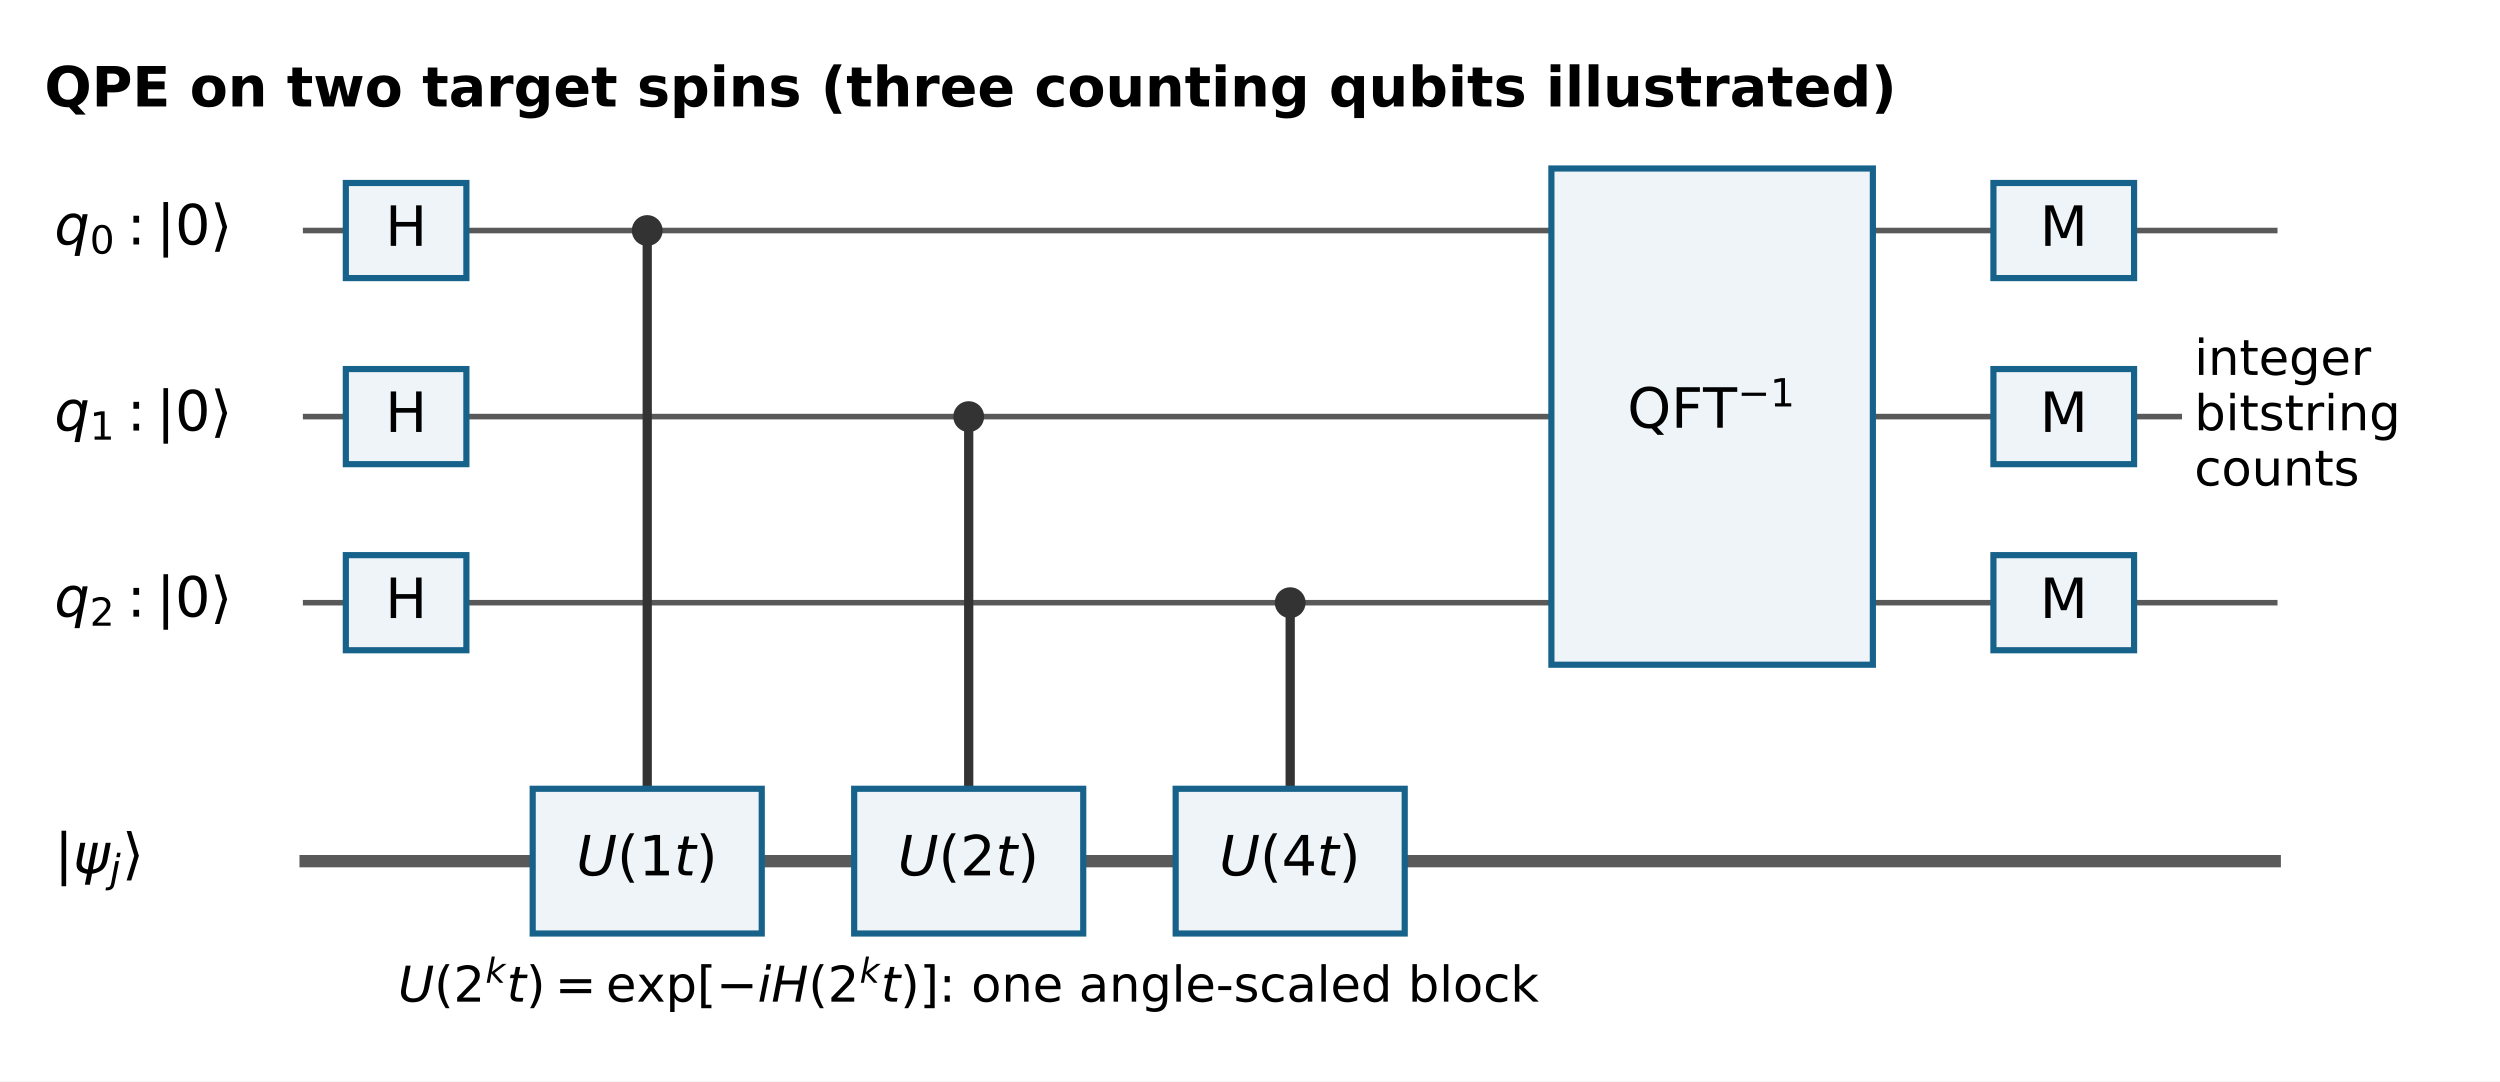
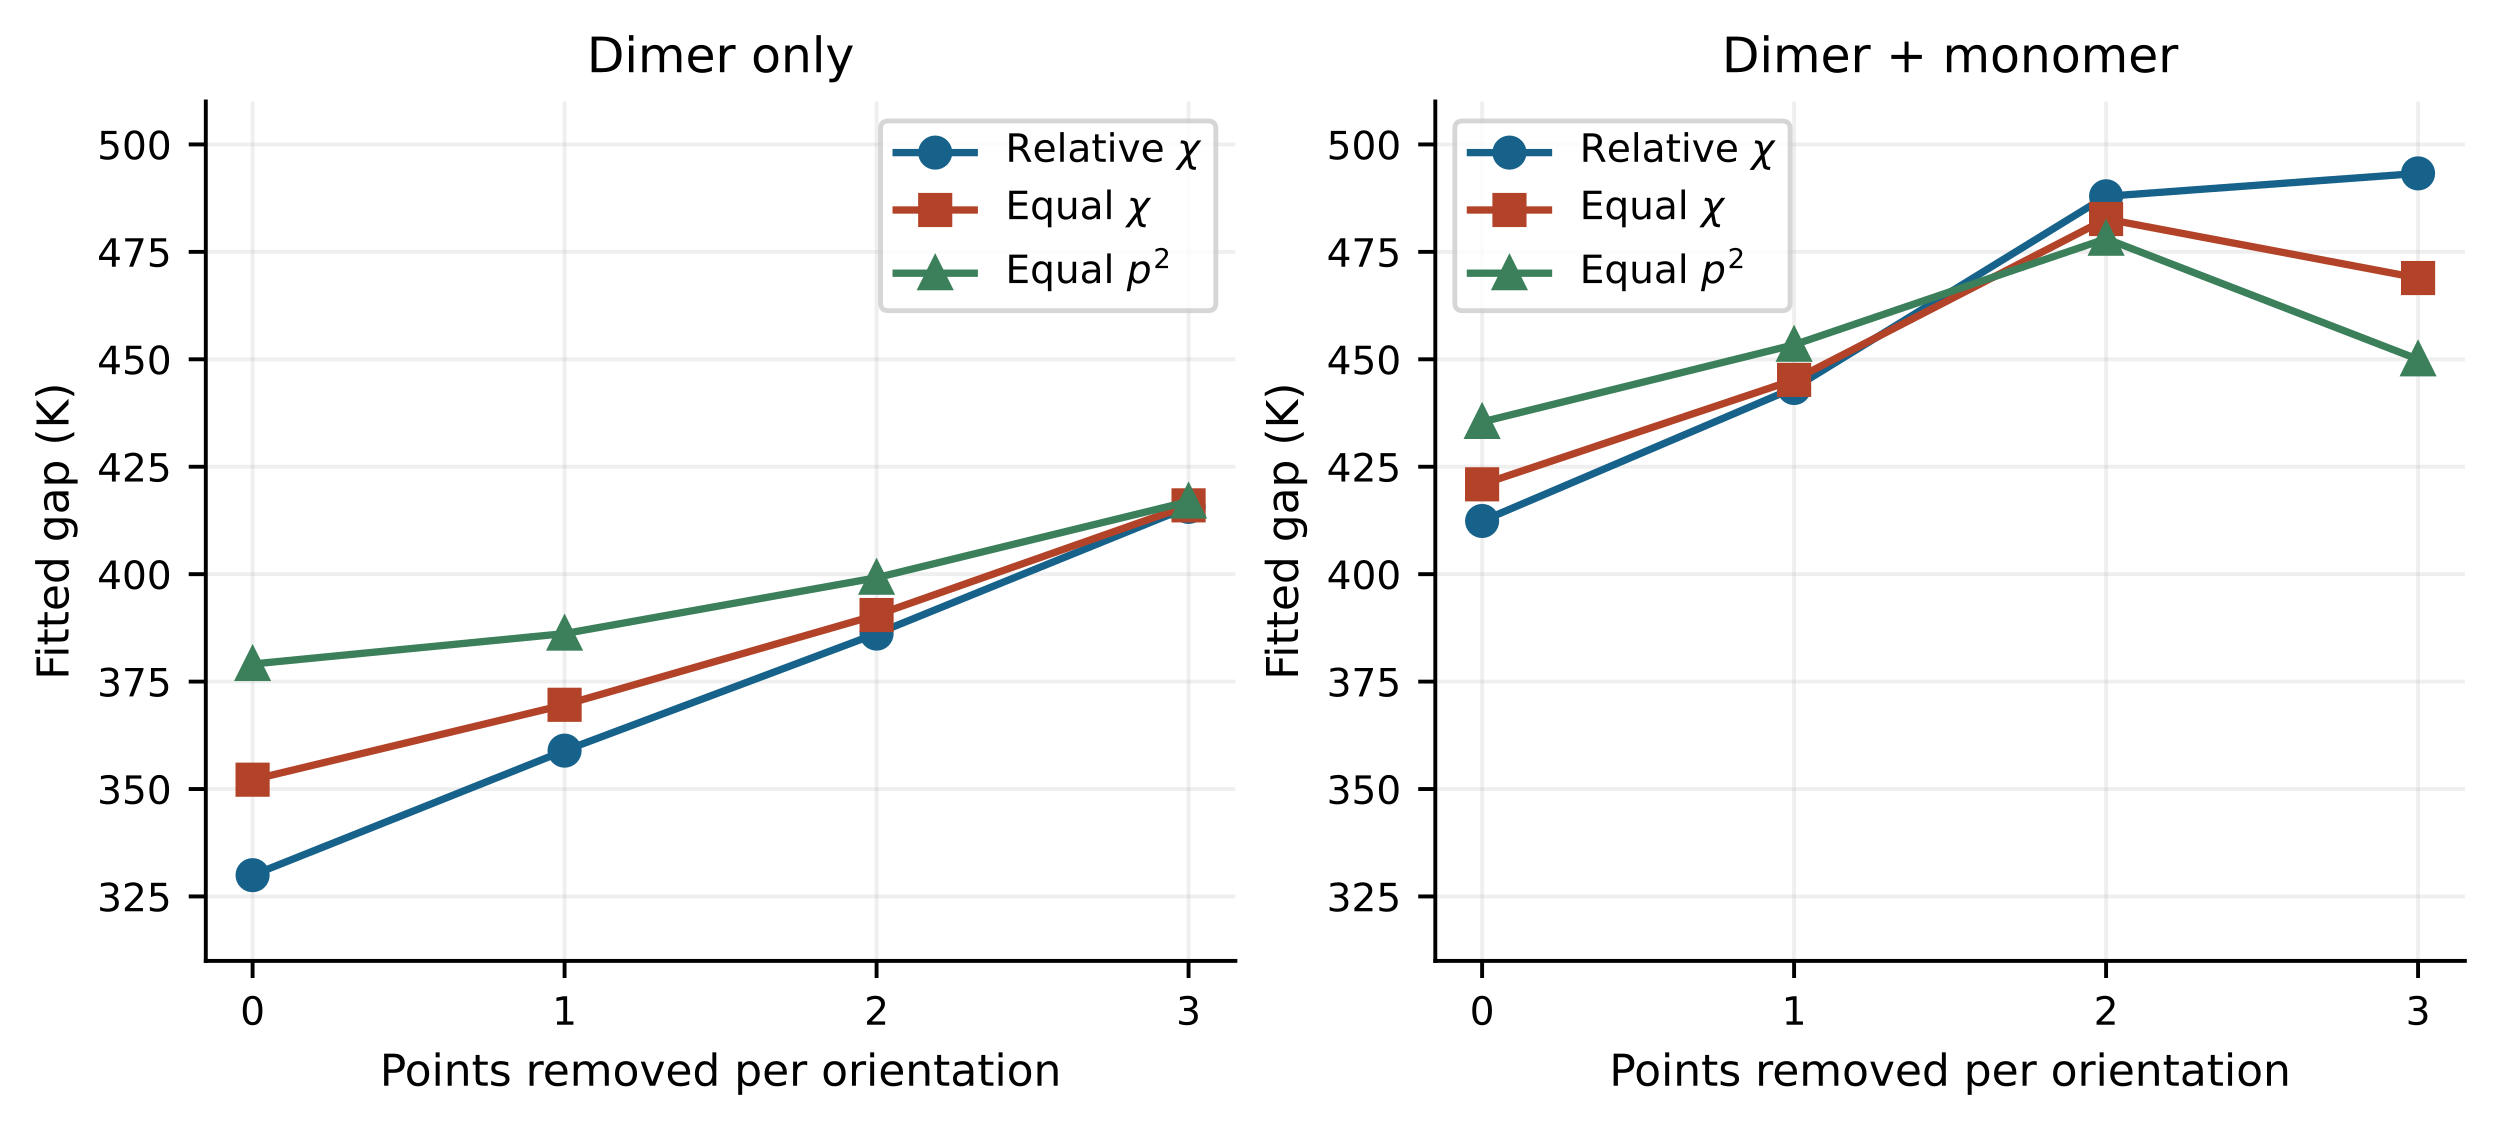
- <svg xmlns="http://www.w3.org/2000/svg" xmlns:xlink="http://www.w3.org/1999/xlink" width="405pt" height="175.176pt" viewBox="0 0 405 175.176" version="1.1">
+ <svg xmlns="http://www.w3.org/2000/svg" xmlns:xlink="http://www.w3.org/1999/xlink" width="512.4pt" height="231.6pt" viewBox="0 0 512.4 231.6" version="1.1">
  <defs>
    <style type="text/css">*{stroke-linejoin: round; stroke-linecap: butt}</style>
  </defs>
  <g id="figure_1">
    <g id="patch_1">
-       <path d="M 0 175.176  L 405 175.176  L 405 0  L 0 0  z " style="fill: #ffffff" />
+       <path d="M 0 231.6  L 512.4 231.6  L 512.4 -0  L 0 -0  z " style="fill: #ffffff" />
    </g>
    <g id="axes_1">
-       <g id="line2d_1">
-         <path d="M 49.515 37.346  L 368.505 37.346  " clip-path="url(#p956a4ef41c)" style="fill: none; stroke: #595959; stroke-width: 0.9; stroke-linecap: square" />
-       </g>
-       <g id="line2d_2">
-         <path d="M 49.515 67.491  L 368.505 67.491  " clip-path="url(#p956a4ef41c)" style="fill: none; stroke: #595959; stroke-width: 0.9; stroke-linecap: square" />
-       </g>
-       <g id="line2d_3">
-         <path d="M 49.515 97.636  L 368.505 97.636  " clip-path="url(#p956a4ef41c)" style="fill: none; stroke: #595959; stroke-width: 0.9; stroke-linecap: square" />
-       </g>
-       <g id="line2d_4">
-         <path d="M 49.515 139.505  L 368.505 139.505  " clip-path="url(#p956a4ef41c)" style="fill: none; stroke: #595959; stroke-width: 2; stroke-linecap: square" />
-       </g>
-       <g id="line2d_5">
-         <path d="M 104.85 127.782  L 104.85 37.346  " clip-path="url(#p956a4ef41c)" style="fill: none; stroke: #333333; stroke-width: 1.5; stroke-linecap: square" />
-       </g>
-       <g id="line2d_6">
+       <g id="patch_2">
+         <path d="M 42.18 196.947  L 253.2 196.947  L 253.2 20.798  L 42.18 20.798  z " style="fill: #ffffff" />
+       </g>
+       <g id="matplotlib.axis_1">
+         <g id="xtick_1">
+           <g id="line2d_1">
+             <path d="M 51.772 196.947  L 51.772 20.798  " clip-path="url(#p3799258a01)" style="fill: none; stroke: #b0b0b0; stroke-opacity: 0.2; stroke-width: 0.8; stroke-linecap: square" />
+           </g>
+           <g id="line2d_2">
+             <defs>
+               <path id="m4164ef232d" d="M 0 0  L 0 3.5  " style="stroke: #000000; stroke-width: 0.8" />
+             </defs>
+             <g>
+               <use xlink:href="#m4164ef232d" x="51.772" y="196.947" style="stroke: #000000; stroke-width: 0.8" />
+             </g>
+           </g>
+           <g id="text_1">
+             <text style="font-size: 8px; font-family: 'DejaVu Sans'; text-anchor: middle" x="51.772" y="210.025" transform="rotate(-0 51.7721 210.0255)">0</text>
+           </g>
+         </g>
+         <g id="xtick_2">
+           <g id="line2d_3">
+             <path d="M 115.717 196.947  L 115.717 20.798  " clip-path="url(#p3799258a01)" style="fill: none; stroke: #b0b0b0; stroke-opacity: 0.2; stroke-width: 0.8; stroke-linecap: square" />
+           </g>
+           <g id="line2d_4">
+             <g>
+               <use xlink:href="#m4164ef232d" x="115.717" y="196.947" style="stroke: #000000; stroke-width: 0.8" />
+             </g>
+           </g>
+           <g id="text_2">
+             <text style="font-size: 8px; font-family: 'DejaVu Sans'; text-anchor: middle" x="115.717" y="210.025" transform="rotate(-0 115.7173 210.0255)">1</text>
+           </g>
+         </g>
+         <g id="xtick_3">
+           <g id="line2d_5">
+             <path d="M 179.663 196.947  L 179.663 20.798  " clip-path="url(#p3799258a01)" style="fill: none; stroke: #b0b0b0; stroke-opacity: 0.2; stroke-width: 0.8; stroke-linecap: square" />
+           </g>
+           <g id="line2d_6">
+             <g>
+               <use xlink:href="#m4164ef232d" x="179.663" y="196.947" style="stroke: #000000; stroke-width: 0.8" />
+             </g>
+           </g>
+           <g id="text_3">
+             <text style="font-size: 8px; font-family: 'DejaVu Sans'; text-anchor: middle" x="179.663" y="210.025" transform="rotate(-0 179.6625 210.0255)">2</text>
+           </g>
+         </g>
+         <g id="xtick_4">
+           <g id="line2d_7">
+             <path d="M 243.608 196.947  L 243.608 20.798  " clip-path="url(#p3799258a01)" style="fill: none; stroke: #b0b0b0; stroke-opacity: 0.2; stroke-width: 0.8; stroke-linecap: square" />
+           </g>
+           <g id="line2d_8">
+             <g>
+               <use xlink:href="#m4164ef232d" x="243.608" y="196.947" style="stroke: #000000; stroke-width: 0.8" />
+             </g>
+           </g>
+           <g id="text_4">
+             <text style="font-size: 8px; font-family: 'DejaVu Sans'; text-anchor: middle" x="243.608" y="210.025" transform="rotate(-0 243.6077 210.0255)">3</text>
+           </g>
+         </g>
+         <g id="text_5">
+           <text style="font-size: 9px; font-family: 'DejaVu Sans'; text-anchor: middle" x="147.69" y="222.528" transform="rotate(-0 147.6899 222.5278)">Points removed per orientation</text>
+         </g>
+       </g>
+       <g id="matplotlib.axis_2">
+         <g id="ytick_1">
+           <g id="line2d_9">
+             <path d="M 42.18 183.736  L 253.2 183.736  " clip-path="url(#p3799258a01)" style="fill: none; stroke: #b0b0b0; stroke-opacity: 0.2; stroke-width: 0.8; stroke-linecap: square" />
+           </g>
+           <g id="line2d_10">
+             <defs>
+               <path id="mf2aee51625" d="M 0 0  L -3.5 0  " style="stroke: #000000; stroke-width: 0.8" />
+             </defs>
+             <g>
+               <use xlink:href="#mf2aee51625" x="42.18" y="183.736" style="stroke: #000000; stroke-width: 0.8" />
+             </g>
+           </g>
+           <g id="text_6">
+             <text style="font-size: 8px; font-family: 'DejaVu Sans'; text-anchor: end" x="35.18" y="186.775" transform="rotate(-0 35.18031 186.775)">325</text>
+           </g>
+         </g>
+         <g id="ytick_2">
+           <g id="line2d_11">
+             <path d="M 42.18 161.717  L 253.2 161.717  " clip-path="url(#p3799258a01)" style="fill: none; stroke: #b0b0b0; stroke-opacity: 0.2; stroke-width: 0.8; stroke-linecap: square" />
+           </g>
+           <g id="line2d_12">
+             <g>
+               <use xlink:href="#mf2aee51625" x="42.18" y="161.717" style="stroke: #000000; stroke-width: 0.8" />
+             </g>
+           </g>
+           <g id="text_7">
+             <text style="font-size: 8px; font-family: 'DejaVu Sans'; text-anchor: end" x="35.18" y="164.756" transform="rotate(-0 35.18031 164.7564)">350</text>
+           </g>
+         </g>
+         <g id="ytick_3">
+           <g id="line2d_13">
+             <path d="M 42.18 139.699  L 253.2 139.699  " clip-path="url(#p3799258a01)" style="fill: none; stroke: #b0b0b0; stroke-opacity: 0.2; stroke-width: 0.8; stroke-linecap: square" />
+           </g>
+           <g id="line2d_14">
+             <g>
+               <use xlink:href="#mf2aee51625" x="42.18" y="139.699" style="stroke: #000000; stroke-width: 0.8" />
+             </g>
+           </g>
+           <g id="text_8">
+             <text style="font-size: 8px; font-family: 'DejaVu Sans'; text-anchor: end" x="35.18" y="142.738" transform="rotate(-0 35.18031 142.7379)">375</text>
+           </g>
+         </g>
+         <g id="ytick_4">
+           <g id="line2d_15">
+             <path d="M 42.18 117.68  L 253.2 117.68  " clip-path="url(#p3799258a01)" style="fill: none; stroke: #b0b0b0; stroke-opacity: 0.2; stroke-width: 0.8; stroke-linecap: square" />
+           </g>
+           <g id="line2d_16">
+             <g>
+               <use xlink:href="#mf2aee51625" x="42.18" y="117.68" style="stroke: #000000; stroke-width: 0.8" />
+             </g>
+           </g>
+           <g id="text_9">
+             <text style="font-size: 8px; font-family: 'DejaVu Sans'; text-anchor: end" x="35.18" y="120.719" transform="rotate(-0 35.18031 120.7194)">400</text>
+           </g>
+         </g>
+         <g id="ytick_5">
+           <g id="line2d_17">
+             <path d="M 42.18 95.661  L 253.2 95.661  " clip-path="url(#p3799258a01)" style="fill: none; stroke: #b0b0b0; stroke-opacity: 0.2; stroke-width: 0.8; stroke-linecap: square" />
+           </g>
+           <g id="line2d_18">
+             <g>
+               <use xlink:href="#mf2aee51625" x="42.18" y="95.661" style="stroke: #000000; stroke-width: 0.8" />
+             </g>
+           </g>
+           <g id="text_10">
+             <text style="font-size: 8px; font-family: 'DejaVu Sans'; text-anchor: end" x="35.18" y="98.701" transform="rotate(-0 35.18031 98.70083)">425</text>
+           </g>
+         </g>
+         <g id="ytick_6">
+           <g id="line2d_19">
+             <path d="M 42.18 73.643  L 253.2 73.643  " clip-path="url(#p3799258a01)" style="fill: none; stroke: #b0b0b0; stroke-opacity: 0.2; stroke-width: 0.8; stroke-linecap: square" />
+           </g>
+           <g id="line2d_20">
+             <g>
+               <use xlink:href="#mf2aee51625" x="42.18" y="73.643" style="stroke: #000000; stroke-width: 0.8" />
+             </g>
+           </g>
+           <g id="text_11">
+             <text style="font-size: 8px; font-family: 'DejaVu Sans'; text-anchor: end" x="35.18" y="76.682" transform="rotate(-0 35.18031 76.68229)">450</text>
+           </g>
+         </g>
+         <g id="ytick_7">
+           <g id="line2d_21">
+             <path d="M 42.18 51.624  L 253.2 51.624  " clip-path="url(#p3799258a01)" style="fill: none; stroke: #b0b0b0; stroke-opacity: 0.2; stroke-width: 0.8; stroke-linecap: square" />
+           </g>
+           <g id="line2d_22">
+             <g>
+               <use xlink:href="#mf2aee51625" x="42.18" y="51.624" style="stroke: #000000; stroke-width: 0.8" />
+             </g>
+           </g>
+           <g id="text_12">
+             <text style="font-size: 8px; font-family: 'DejaVu Sans'; text-anchor: end" x="35.18" y="54.664" transform="rotate(-0 35.18031 54.66376)">475</text>
+           </g>
+         </g>
+         <g id="ytick_8">
+           <g id="line2d_23">
+             <path d="M 42.18 29.606  L 253.2 29.606  " clip-path="url(#p3799258a01)" style="fill: none; stroke: #b0b0b0; stroke-opacity: 0.2; stroke-width: 0.8; stroke-linecap: square" />
+           </g>
+           <g id="line2d_24">
+             <g>
+               <use xlink:href="#mf2aee51625" x="42.18" y="29.606" style="stroke: #000000; stroke-width: 0.8" />
+             </g>
+           </g>
+           <g id="text_13">
+             <text style="font-size: 8px; font-family: 'DejaVu Sans'; text-anchor: end" x="35.18" y="32.645" transform="rotate(-0 35.18031 32.64523)">500</text>
+           </g>
+         </g>
+         <g id="text_14">
+           <text style="font-size: 9px; font-family: 'DejaVu Sans'; text-anchor: middle" x="14.039" y="108.873" transform="rotate(-90 14.03859 108.8726)">Fitted gap (K)</text>
+         </g>
+       </g>
+       <g id="line2d_25">
+         <path d="M 51.772 179.376  L 115.717 153.849  L 179.663 129.863  L 243.608 103.896  " clip-path="url(#p3799258a01)" style="fill: none; stroke: #17628a; stroke-width: 1.5; stroke-linecap: square" />
        <defs>
-           <path id="mb48c88d2d5" d="M 0 2  C 0.53 2 1.039 1.789 1.414 1.414  C 1.789 1.039 2 0.53 2 0  C 2 -0.53 1.789 -1.039 1.414 -1.414  C 1.039 -1.789 0.53 -2 0 -2  C -0.53 -2 -1.039 -1.789 -1.414 -1.414  C -1.789 -1.039 -2 -0.53 -2 0  C -2 0.53 -1.789 1.039 -1.414 1.414  C -1.039 1.789 -0.53 2 0 2  z " style="stroke: #333333" />
+           <path id="m55eb435d35" d="M 0 3  C 0.796 3 1.559 2.684 2.121 2.121  C 2.684 1.559 3 0.796 3 0  C 3 -0.796 2.684 -1.559 2.121 -2.121  C 1.559 -2.684 0.796 -3 0 -3  C -0.796 -3 -1.559 -2.684 -2.121 -2.121  C -2.684 -1.559 -3 -0.796 -3 0  C -3 0.796 -2.684 1.559 -2.121 2.121  C -1.559 2.684 -0.796 3 0 3  z " style="stroke: #17628a" />
        </defs>
-         <g clip-path="url(#p956a4ef41c)">
-           <use xlink:href="#mb48c88d2d5" x="104.85" y="37.346" style="fill: #333333; stroke: #333333" />
-         </g>
-       </g>
-       <g id="line2d_7">
-         <path d="M 156.93 127.782  L 156.93 67.491  " clip-path="url(#p956a4ef41c)" style="fill: none; stroke: #333333; stroke-width: 1.5; stroke-linecap: square" />
-       </g>
-       <g id="line2d_8">
-         <g clip-path="url(#p956a4ef41c)">
-           <use xlink:href="#mb48c88d2d5" x="156.93" y="67.491" style="fill: #333333; stroke: #333333" />
-         </g>
-       </g>
-       <g id="line2d_9">
-         <path d="M 209.01 127.782  L 209.01 97.636  " clip-path="url(#p956a4ef41c)" style="fill: none; stroke: #333333; stroke-width: 1.5; stroke-linecap: square" />
-       </g>
-       <g id="line2d_10">
-         <g clip-path="url(#p956a4ef41c)">
-           <use xlink:href="#mb48c88d2d5" x="209.01" y="97.636" style="fill: #333333; stroke: #333333" />
-         </g>
-       </g>
-       <g id="text_1">
-         <g transform="translate(8.8275 39.7305)">
-           <text>
-             <tspan x="0" y="-0.125" style="font-style: oblique; font-size: 9px; font-family: 'DejaVu Sans'">q</tspan>
-             <tspan x="5.713" y="1.352" style="font-size: 6.3px; font-family: 'DejaVu Sans'">0</tspan>
-             <tspan x="11.721" y="-0.125" style="font-size: 9px; font-family: 'DejaVu Sans'">:</tspan>
-             <tspan x="16.506" y="-0.125" style="font-size: 9px; font-family: 'DejaVu Sans'">|</tspan>
-             <tspan x="19.539" y="-0.125" style="font-size: 9px; font-family: 'DejaVu Sans'">0</tspan>
-             <tspan x="25.265" y="-0.125" style="font-size: 9px; font-family: 'DejaVu Sans'">⟩</tspan>
-           </text>
-         </g>
-       </g>
-       <g id="patch_2">
-         <path d="M 56.025 45.049  L 75.555 45.049  L 75.555 29.642  L 56.025 29.642  z " clip-path="url(#p956a4ef41c)" style="fill: #eef4f7; stroke: #17628a; stroke-linejoin: miter" />
-       </g>
-       <g id="text_2">
-         <g transform="translate(8.8275 69.876)">
-           <text>
-             <tspan x="0" y="-0.125" style="font-style: oblique; font-size: 9px; font-family: 'DejaVu Sans'">q</tspan>
-             <tspan x="5.713" y="1.352" style="font-size: 6.3px; font-family: 'DejaVu Sans'">1</tspan>
-             <tspan x="11.721" y="-0.125" style="font-size: 9px; font-family: 'DejaVu Sans'">:</tspan>
-             <tspan x="16.506" y="-0.125" style="font-size: 9px; font-family: 'DejaVu Sans'">|</tspan>
-             <tspan x="19.539" y="-0.125" style="font-size: 9px; font-family: 'DejaVu Sans'">0</tspan>
-             <tspan x="25.265" y="-0.125" style="font-size: 9px; font-family: 'DejaVu Sans'">⟩</tspan>
-           </text>
+         <g clip-path="url(#p3799258a01)">
+           <use xlink:href="#m55eb435d35" x="51.772" y="179.376" style="fill: #17628a; stroke: #17628a" />
+           <use xlink:href="#m55eb435d35" x="115.717" y="153.849" style="fill: #17628a; stroke: #17628a" />
+           <use xlink:href="#m55eb435d35" x="179.663" y="129.863" style="fill: #17628a; stroke: #17628a" />
+           <use xlink:href="#m55eb435d35" x="243.608" y="103.896" style="fill: #17628a; stroke: #17628a" />
+         </g>
+       </g>
+       <g id="line2d_26">
+         <path d="M 51.772 159.805  L 115.717 144.452  L 179.663 126.057  L 243.608 103.578  " clip-path="url(#p3799258a01)" style="fill: none; stroke: #b34328; stroke-width: 1.5; stroke-linecap: square" />
+         <defs>
+           <path id="m1323557fef" d="M -3 3  L 3 3  L 3 -3  L -3 -3  z " style="stroke: #b34328; stroke-linejoin: miter" />
+         </defs>
+         <g clip-path="url(#p3799258a01)">
+           <use xlink:href="#m1323557fef" x="51.772" y="159.805" style="fill: #b34328; stroke: #b34328; stroke-linejoin: miter" />
+           <use xlink:href="#m1323557fef" x="115.717" y="144.452" style="fill: #b34328; stroke: #b34328; stroke-linejoin: miter" />
+           <use xlink:href="#m1323557fef" x="179.663" y="126.057" style="fill: #b34328; stroke: #b34328; stroke-linejoin: miter" />
+           <use xlink:href="#m1323557fef" x="243.608" y="103.578" style="fill: #b34328; stroke: #b34328; stroke-linejoin: miter" />
+         </g>
+       </g>
+       <g id="line2d_27">
+         <path d="M 51.772 136.093  L 115.717 129.86  L 179.663 118.407  L 243.608 102.787  " clip-path="url(#p3799258a01)" style="fill: none; stroke: #3b805a; stroke-width: 1.5; stroke-linecap: square" />
+         <defs>
+           <path id="m22d8778735" d="M 0 -3  L -3 3  L 3 3  z " style="stroke: #3b805a; stroke-linejoin: miter" />
+         </defs>
+         <g clip-path="url(#p3799258a01)">
+           <use xlink:href="#m22d8778735" x="51.772" y="136.093" style="fill: #3b805a; stroke: #3b805a; stroke-linejoin: miter" />
+           <use xlink:href="#m22d8778735" x="115.717" y="129.86" style="fill: #3b805a; stroke: #3b805a; stroke-linejoin: miter" />
+           <use xlink:href="#m22d8778735" x="179.663" y="118.407" style="fill: #3b805a; stroke: #3b805a; stroke-linejoin: miter" />
+           <use xlink:href="#m22d8778735" x="243.608" y="102.787" style="fill: #3b805a; stroke: #3b805a; stroke-linejoin: miter" />
        </g>
      </g>
      <g id="patch_3">
-         <path d="M 56.025 75.195  L 75.555 75.195  L 75.555 59.787  L 56.025 59.787  z " clip-path="url(#p956a4ef41c)" style="fill: #eef4f7; stroke: #17628a; stroke-linejoin: miter" />
-       </g>
-       <g id="text_3">
-         <g transform="translate(8.8275 100.0215)">
-           <text>
-             <tspan x="0" y="-0.125" style="font-style: oblique; font-size: 9px; font-family: 'DejaVu Sans'">q</tspan>
-             <tspan x="5.713" y="1.352" style="font-size: 6.3px; font-family: 'DejaVu Sans'">2</tspan>
-             <tspan x="11.721" y="-0.125" style="font-size: 9px; font-family: 'DejaVu Sans'">:</tspan>
-             <tspan x="16.506" y="-0.125" style="font-size: 9px; font-family: 'DejaVu Sans'">|</tspan>
-             <tspan x="19.539" y="-0.125" style="font-size: 9px; font-family: 'DejaVu Sans'">0</tspan>
-             <tspan x="25.265" y="-0.125" style="font-size: 9px; font-family: 'DejaVu Sans'">⟩</tspan>
-           </text>
-         </g>
+         <path d="M 42.18 196.947  L 42.18 20.798  " style="fill: none; stroke: #000000; stroke-width: 0.8; stroke-linejoin: miter; stroke-linecap: square" />
      </g>
      <g id="patch_4">
-         <path d="M 56.025 105.34  L 75.555 105.34  L 75.555 89.933  L 56.025 89.933  z " clip-path="url(#p956a4ef41c)" style="fill: #eef4f7; stroke: #17628a; stroke-linejoin: miter" />
-       </g>
-       <g id="text_4">
-         <g transform="translate(8.8275 141.5753)">
-           <text>
-             <tspan x="0" y="-0.125" style="font-size: 9px; font-family: 'DejaVu Sans'">|</tspan>
-             <tspan x="10.966" y="-0.125" style="font-size: 9px; font-family: 'DejaVu Sans'">⟩</tspan>
-             <tspan x="3.032" y="-0.125" style="font-style: oblique; font-size: 9px; font-family: 'DejaVu Sans'">ψ</tspan>
-             <tspan x="8.969" y="1.352" style="font-style: oblique; font-size: 6.3px; font-family: 'DejaVu Sans'">j</tspan>
-           </text>
-         </g>
-       </g>
-       <g id="patch_5">
-         <path d="M 86.296 151.228  L 123.403 151.228  L 123.403 127.782  L 86.296 127.782  z " clip-path="url(#p956a4ef41c)" style="fill: #eef4f7; stroke: #17628a; stroke-linejoin: miter" />
-       </g>
+         <path d="M 42.18 196.947  L 253.2 196.947  " style="fill: none; stroke: #000000; stroke-width: 0.8; stroke-linejoin: miter; stroke-linecap: square" />
+       </g>
+       <g id="text_15">
+         <text style="font-size: 10px; font-family: 'DejaVu Sans'; text-anchor: middle" x="147.69" y="14.798" transform="rotate(-0 147.6899 14.79844)">Dimer only</text>
+       </g>
+       <g id="legend_1">
+         <g id="patch_5">
+           <path d="M 182.08 63.678  L 247.6 63.678  Q 249.2 63.678 249.2 62.078  L 249.2 26.398  Q 249.2 24.798 247.6 24.798  L 182.08 24.798  Q 180.48 24.798 180.48 26.398  L 180.48 62.078  Q 180.48 63.678 182.08 63.678  z " style="fill: #ffffff; opacity: 0.8; stroke: #cccccc; stroke-linejoin: miter" />
+         </g>
+         <g id="line2d_28">
+           <path d="M 183.68 31.278  L 191.68 31.278  L 199.68 31.278  " style="fill: none; stroke: #17628a; stroke-width: 1.5; stroke-linecap: square" />
+           <g>
+             <use xlink:href="#m55eb435d35" x="191.68" y="31.278" style="fill: #17628a; stroke: #17628a" />
+           </g>
+         </g>
+         <g id="text_16">
+           <g transform="translate(206.0795 34.07844)">
+             <text>
+               <tspan x="0" y="-0.922" style="font-size: 8px; font-family: 'DejaVu Sans'">R</tspan>
+               <tspan x="5.559" y="-0.922" style="font-size: 8px; font-family: 'DejaVu Sans'">e</tspan>
+               <tspan x="10.48" y="-0.922" style="font-size: 8px; font-family: 'DejaVu Sans'">l</tspan>
+               <tspan x="12.703" y="-0.922" style="font-size: 8px; font-family: 'DejaVu Sans'">a</tspan>
+               <tspan x="17.605" y="-0.922" style="font-size: 8px; font-family: 'DejaVu Sans'">t</tspan>
+               <tspan x="20.742" y="-0.922" style="font-size: 8px; font-family: 'DejaVu Sans'">i</tspan>
+               <tspan x="22.965" y="-0.922" style="font-size: 8px; font-family: 'DejaVu Sans'">v</tspan>
+               <tspan x="27.699" y="-0.922" style="font-size: 8px; font-family: 'DejaVu Sans'">e</tspan>
+               <tspan x="32.621" y="-0.922" style="font-size: 8px; font-family: 'DejaVu Sans'"> </tspan>
+               <tspan x="35.164" y="-0.922" style="font-style: oblique; font-size: 8px; font-family: 'DejaVu Sans'">χ</tspan>
+             </text>
+           </g>
+         </g>
+         <g id="line2d_29">
+           <path d="M 183.68 43.038  L 191.68 43.038  L 199.68 43.038  " style="fill: none; stroke: #b34328; stroke-width: 1.5; stroke-linecap: square" />
+           <g>
+             <use xlink:href="#m1323557fef" x="191.68" y="43.038" style="fill: #b34328; stroke: #b34328; stroke-linejoin: miter" />
+           </g>
+         </g>
+         <g id="text_17">
+           <g transform="translate(206.0795 45.83844)">
+             <text>
+               <tspan x="0" y="-0.922" style="font-size: 8px; font-family: 'DejaVu Sans'">E</tspan>
+               <tspan x="5.055" y="-0.922" style="font-size: 8px; font-family: 'DejaVu Sans'">q</tspan>
+               <tspan x="10.133" y="-0.922" style="font-size: 8px; font-family: 'DejaVu Sans'">u</tspan>
+               <tspan x="15.203" y="-0.922" style="font-size: 8px; font-family: 'DejaVu Sans'">a</tspan>
+               <tspan x="20.105" y="-0.922" style="font-size: 8px; font-family: 'DejaVu Sans'">l</tspan>
+               <tspan x="22.328" y="-0.922" style="font-size: 8px; font-family: 'DejaVu Sans'"> </tspan>
+               <tspan x="24.871" y="-0.922" style="font-style: oblique; font-size: 8px; font-family: 'DejaVu Sans'">χ</tspan>
+             </text>
+           </g>
+         </g>
+         <g id="line2d_30">
+           <path d="M 183.68 55.998  L 191.68 55.998  L 199.68 55.998  " style="fill: none; stroke: #3b805a; stroke-width: 1.5; stroke-linecap: square" />
+           <g>
+             <use xlink:href="#m22d8778735" x="191.68" y="55.998" style="fill: #3b805a; stroke: #3b805a; stroke-linejoin: miter" />
+           </g>
+         </g>
+         <g id="text_18">
+           <g transform="translate(206.0795 58.79844)">
+             <text>
+               <tspan x="0" y="-0.781" style="font-size: 8px; font-family: 'DejaVu Sans'">E</tspan>
+               <tspan x="5.055" y="-0.781" style="font-size: 8px; font-family: 'DejaVu Sans'">q</tspan>
+               <tspan x="10.133" y="-0.781" style="font-size: 8px; font-family: 'DejaVu Sans'">u</tspan>
+               <tspan x="15.203" y="-0.781" style="font-size: 8px; font-family: 'DejaVu Sans'">a</tspan>
+               <tspan x="20.105" y="-0.781" style="font-size: 8px; font-family: 'DejaVu Sans'">l</tspan>
+               <tspan x="22.328" y="-0.781" style="font-size: 8px; font-family: 'DejaVu Sans'"> </tspan>
+               <tspan x="24.871" y="-0.781" style="font-style: oblique; font-size: 8px; font-family: 'DejaVu Sans'">p</tspan>
+               <tspan x="30.322" y="-3.844" style="font-size: 5.6px; font-family: 'DejaVu Sans'">2</tspan>
+             </text>
+           </g>
+         </g>
+       </g>
+     </g>
+     <g id="axes_2">
      <g id="patch_6">
-         <path d="M 138.376 151.228  L 175.483 151.228  L 175.483 127.782  L 138.376 127.782  z " clip-path="url(#p956a4ef41c)" style="fill: #eef4f7; stroke: #17628a; stroke-linejoin: miter" />
+         <path d="M 294.18 196.947  L 505.2 196.947  L 505.2 20.798  L 294.18 20.798  z " style="fill: #ffffff" />
+       </g>
+       <g id="matplotlib.axis_3">
+         <g id="xtick_5">
+           <g id="line2d_31">
+             <path d="M 303.772 196.947  L 303.772 20.798  " clip-path="url(#p8dab7f1e48)" style="fill: none; stroke: #b0b0b0; stroke-opacity: 0.2; stroke-width: 0.8; stroke-linecap: square" />
+           </g>
+           <g id="line2d_32">
+             <g>
+               <use xlink:href="#m4164ef232d" x="303.772" y="196.947" style="stroke: #000000; stroke-width: 0.8" />
+             </g>
+           </g>
+           <g id="text_19">
+             <text style="font-size: 8px; font-family: 'DejaVu Sans'; text-anchor: middle" x="303.772" y="210.025" transform="rotate(-0 303.7721 210.0255)">0</text>
+           </g>
+         </g>
+         <g id="xtick_6">
+           <g id="line2d_33">
+             <path d="M 367.717 196.947  L 367.717 20.798  " clip-path="url(#p8dab7f1e48)" style="fill: none; stroke: #b0b0b0; stroke-opacity: 0.2; stroke-width: 0.8; stroke-linecap: square" />
+           </g>
+           <g id="line2d_34">
+             <g>
+               <use xlink:href="#m4164ef232d" x="367.717" y="196.947" style="stroke: #000000; stroke-width: 0.8" />
+             </g>
+           </g>
+           <g id="text_20">
+             <text style="font-size: 8px; font-family: 'DejaVu Sans'; text-anchor: middle" x="367.717" y="210.025" transform="rotate(-0 367.7173 210.0255)">1</text>
+           </g>
+         </g>
+         <g id="xtick_7">
+           <g id="line2d_35">
+             <path d="M 431.663 196.947  L 431.663 20.798  " clip-path="url(#p8dab7f1e48)" style="fill: none; stroke: #b0b0b0; stroke-opacity: 0.2; stroke-width: 0.8; stroke-linecap: square" />
+           </g>
+           <g id="line2d_36">
+             <g>
+               <use xlink:href="#m4164ef232d" x="431.663" y="196.947" style="stroke: #000000; stroke-width: 0.8" />
+             </g>
+           </g>
+           <g id="text_21">
+             <text style="font-size: 8px; font-family: 'DejaVu Sans'; text-anchor: middle" x="431.663" y="210.025" transform="rotate(-0 431.6625 210.0255)">2</text>
+           </g>
+         </g>
+         <g id="xtick_8">
+           <g id="line2d_37">
+             <path d="M 495.608 196.947  L 495.608 20.798  " clip-path="url(#p8dab7f1e48)" style="fill: none; stroke: #b0b0b0; stroke-opacity: 0.2; stroke-width: 0.8; stroke-linecap: square" />
+           </g>
+           <g id="line2d_38">
+             <g>
+               <use xlink:href="#m4164ef232d" x="495.608" y="196.947" style="stroke: #000000; stroke-width: 0.8" />
+             </g>
+           </g>
+           <g id="text_22">
+             <text style="font-size: 8px; font-family: 'DejaVu Sans'; text-anchor: middle" x="495.608" y="210.025" transform="rotate(-0 495.6077 210.0255)">3</text>
+           </g>
+         </g>
+         <g id="text_23">
+           <text style="font-size: 9px; font-family: 'DejaVu Sans'; text-anchor: middle" x="399.69" y="222.528" transform="rotate(-0 399.6899 222.5278)">Points removed per orientation</text>
+         </g>
+       </g>
+       <g id="matplotlib.axis_4">
+         <g id="ytick_9">
+           <g id="line2d_39">
+             <path d="M 294.18 183.736  L 505.2 183.736  " clip-path="url(#p8dab7f1e48)" style="fill: none; stroke: #b0b0b0; stroke-opacity: 0.2; stroke-width: 0.8; stroke-linecap: square" />
+           </g>
+           <g id="line2d_40">
+             <g>
+               <use xlink:href="#mf2aee51625" x="294.18" y="183.736" style="stroke: #000000; stroke-width: 0.8" />
+             </g>
+           </g>
+           <g id="text_24">
+             <text style="font-size: 8px; font-family: 'DejaVu Sans'; text-anchor: end" x="287.18" y="186.775" transform="rotate(-0 287.1803 186.775)">325</text>
+           </g>
+         </g>
+         <g id="ytick_10">
+           <g id="line2d_41">
+             <path d="M 294.18 161.717  L 505.2 161.717  " clip-path="url(#p8dab7f1e48)" style="fill: none; stroke: #b0b0b0; stroke-opacity: 0.2; stroke-width: 0.8; stroke-linecap: square" />
+           </g>
+           <g id="line2d_42">
+             <g>
+               <use xlink:href="#mf2aee51625" x="294.18" y="161.717" style="stroke: #000000; stroke-width: 0.8" />
+             </g>
+           </g>
+           <g id="text_25">
+             <text style="font-size: 8px; font-family: 'DejaVu Sans'; text-anchor: end" x="287.18" y="164.756" transform="rotate(-0 287.1803 164.7564)">350</text>
+           </g>
+         </g>
+         <g id="ytick_11">
+           <g id="line2d_43">
+             <path d="M 294.18 139.699  L 505.2 139.699  " clip-path="url(#p8dab7f1e48)" style="fill: none; stroke: #b0b0b0; stroke-opacity: 0.2; stroke-width: 0.8; stroke-linecap: square" />
+           </g>
+           <g id="line2d_44">
+             <g>
+               <use xlink:href="#mf2aee51625" x="294.18" y="139.699" style="stroke: #000000; stroke-width: 0.8" />
+             </g>
+           </g>
+           <g id="text_26">
+             <text style="font-size: 8px; font-family: 'DejaVu Sans'; text-anchor: end" x="287.18" y="142.738" transform="rotate(-0 287.1803 142.7379)">375</text>
+           </g>
+         </g>
+         <g id="ytick_12">
+           <g id="line2d_45">
+             <path d="M 294.18 117.68  L 505.2 117.68  " clip-path="url(#p8dab7f1e48)" style="fill: none; stroke: #b0b0b0; stroke-opacity: 0.2; stroke-width: 0.8; stroke-linecap: square" />
+           </g>
+           <g id="line2d_46">
+             <g>
+               <use xlink:href="#mf2aee51625" x="294.18" y="117.68" style="stroke: #000000; stroke-width: 0.8" />
+             </g>
+           </g>
+           <g id="text_27">
+             <text style="font-size: 8px; font-family: 'DejaVu Sans'; text-anchor: end" x="287.18" y="120.719" transform="rotate(-0 287.1803 120.7194)">400</text>
+           </g>
+         </g>
+         <g id="ytick_13">
+           <g id="line2d_47">
+             <path d="M 294.18 95.661  L 505.2 95.661  " clip-path="url(#p8dab7f1e48)" style="fill: none; stroke: #b0b0b0; stroke-opacity: 0.2; stroke-width: 0.8; stroke-linecap: square" />
+           </g>
+           <g id="line2d_48">
+             <g>
+               <use xlink:href="#mf2aee51625" x="294.18" y="95.661" style="stroke: #000000; stroke-width: 0.8" />
+             </g>
+           </g>
+           <g id="text_28">
+             <text style="font-size: 8px; font-family: 'DejaVu Sans'; text-anchor: end" x="287.18" y="98.701" transform="rotate(-0 287.1803 98.70083)">425</text>
+           </g>
+         </g>
+         <g id="ytick_14">
+           <g id="line2d_49">
+             <path d="M 294.18 73.643  L 505.2 73.643  " clip-path="url(#p8dab7f1e48)" style="fill: none; stroke: #b0b0b0; stroke-opacity: 0.2; stroke-width: 0.8; stroke-linecap: square" />
+           </g>
+           <g id="line2d_50">
+             <g>
+               <use xlink:href="#mf2aee51625" x="294.18" y="73.643" style="stroke: #000000; stroke-width: 0.8" />
+             </g>
+           </g>
+           <g id="text_29">
+             <text style="font-size: 8px; font-family: 'DejaVu Sans'; text-anchor: end" x="287.18" y="76.682" transform="rotate(-0 287.1803 76.68229)">450</text>
+           </g>
+         </g>
+         <g id="ytick_15">
+           <g id="line2d_51">
+             <path d="M 294.18 51.624  L 505.2 51.624  " clip-path="url(#p8dab7f1e48)" style="fill: none; stroke: #b0b0b0; stroke-opacity: 0.2; stroke-width: 0.8; stroke-linecap: square" />
+           </g>
+           <g id="line2d_52">
+             <g>
+               <use xlink:href="#mf2aee51625" x="294.18" y="51.624" style="stroke: #000000; stroke-width: 0.8" />
+             </g>
+           </g>
+           <g id="text_30">
+             <text style="font-size: 8px; font-family: 'DejaVu Sans'; text-anchor: end" x="287.18" y="54.664" transform="rotate(-0 287.1803 54.66376)">475</text>
+           </g>
+         </g>
+         <g id="ytick_16">
+           <g id="line2d_53">
+             <path d="M 294.18 29.606  L 505.2 29.606  " clip-path="url(#p8dab7f1e48)" style="fill: none; stroke: #b0b0b0; stroke-opacity: 0.2; stroke-width: 0.8; stroke-linecap: square" />
+           </g>
+           <g id="line2d_54">
+             <g>
+               <use xlink:href="#mf2aee51625" x="294.18" y="29.606" style="stroke: #000000; stroke-width: 0.8" />
+             </g>
+           </g>
+           <g id="text_31">
+             <text style="font-size: 8px; font-family: 'DejaVu Sans'; text-anchor: end" x="287.18" y="32.645" transform="rotate(-0 287.1803 32.64523)">500</text>
+           </g>
+         </g>
+         <g id="text_32">
+           <text style="font-size: 9px; font-family: 'DejaVu Sans'; text-anchor: middle" x="266.039" y="108.873" transform="rotate(-90 266.0386 108.8726)">Fitted gap (K)</text>
+         </g>
+       </g>
+       <g id="line2d_55">
+         <path d="M 303.772 106.78  L 367.717 79.528  L 431.663 40.227  L 495.608 35.538  " clip-path="url(#p8dab7f1e48)" style="fill: none; stroke: #17628a; stroke-width: 1.5; stroke-linecap: square" />
+         <g clip-path="url(#p8dab7f1e48)">
+           <use xlink:href="#m55eb435d35" x="303.772" y="106.78" style="fill: #17628a; stroke: #17628a" />
+           <use xlink:href="#m55eb435d35" x="367.717" y="79.528" style="fill: #17628a; stroke: #17628a" />
+           <use xlink:href="#m55eb435d35" x="431.663" y="40.227" style="fill: #17628a; stroke: #17628a" />
+           <use xlink:href="#m55eb435d35" x="495.608" y="35.538" style="fill: #17628a; stroke: #17628a" />
+         </g>
+       </g>
+       <g id="line2d_56">
+         <path d="M 303.772 99.266  L 367.717 77.857  L 431.663 44.886  L 495.608 56.986  " clip-path="url(#p8dab7f1e48)" style="fill: none; stroke: #b34328; stroke-width: 1.5; stroke-linecap: square" />
+         <g clip-path="url(#p8dab7f1e48)">
+           <use xlink:href="#m1323557fef" x="303.772" y="99.266" style="fill: #b34328; stroke: #b34328; stroke-linejoin: miter" />
+           <use xlink:href="#m1323557fef" x="367.717" y="77.857" style="fill: #b34328; stroke: #b34328; stroke-linejoin: miter" />
+           <use xlink:href="#m1323557fef" x="431.663" y="44.886" style="fill: #b34328; stroke: #b34328; stroke-linejoin: miter" />
+           <use xlink:href="#m1323557fef" x="495.608" y="56.986" style="fill: #b34328; stroke: #b34328; stroke-linejoin: miter" />
+         </g>
+       </g>
+       <g id="line2d_57">
+         <path d="M 303.772 86.475  L 367.717 70.66  L 431.663 48.928  L 495.608 73.651  " clip-path="url(#p8dab7f1e48)" style="fill: none; stroke: #3b805a; stroke-width: 1.5; stroke-linecap: square" />
+         <g clip-path="url(#p8dab7f1e48)">
+           <use xlink:href="#m22d8778735" x="303.772" y="86.475" style="fill: #3b805a; stroke: #3b805a; stroke-linejoin: miter" />
+           <use xlink:href="#m22d8778735" x="367.717" y="70.66" style="fill: #3b805a; stroke: #3b805a; stroke-linejoin: miter" />
+           <use xlink:href="#m22d8778735" x="431.663" y="48.928" style="fill: #3b805a; stroke: #3b805a; stroke-linejoin: miter" />
+           <use xlink:href="#m22d8778735" x="495.608" y="73.651" style="fill: #3b805a; stroke: #3b805a; stroke-linejoin: miter" />
+         </g>
      </g>
      <g id="patch_7">
-         <path d="M 190.457 151.228  L 227.564 151.228  L 227.564 127.782  L 190.457 127.782  z " clip-path="url(#p956a4ef41c)" style="fill: #eef4f7; stroke: #17628a; stroke-linejoin: miter" />
+         <path d="M 294.18 196.947  L 294.18 20.798  " style="fill: none; stroke: #000000; stroke-width: 0.8; stroke-linejoin: miter; stroke-linecap: square" />
      </g>
      <g id="patch_8">
-         <path d="M 251.325 107.685  L 303.405 107.685  L 303.405 27.297  L 251.325 27.297  z " clip-path="url(#p956a4ef41c)" style="fill: #eef4f7; stroke: #17628a; stroke-linejoin: miter" />
-       </g>
-       <g id="patch_9">
-         <path d="M 322.935 45.049  L 345.72 45.049  L 345.72 29.642  L 322.935 29.642  z " clip-path="url(#p956a4ef41c)" style="fill: #eef4f7; stroke: #17628a; stroke-linejoin: miter" />
-       </g>
-       <g id="patch_10">
-         <path d="M 322.935 75.195  L 345.72 75.195  L 345.72 59.787  L 322.935 59.787  z " clip-path="url(#p956a4ef41c)" style="fill: #eef4f7; stroke: #17628a; stroke-linejoin: miter" />
-       </g>
-       <g id="patch_11">
-         <path d="M 322.935 105.34  L 345.72 105.34  L 345.72 89.933  L 322.935 89.933  z " clip-path="url(#p956a4ef41c)" style="fill: #eef4f7; stroke: #17628a; stroke-linejoin: miter" />
-       </g>
-       <g id="text_5">
-         <g transform="translate(64.49 162.9518)">
-           <text>
-             <tspan x="0" y="-0.683" style="font-style: oblique; font-size: 8px; font-family: 'DejaVu Sans'">U</tspan>
-             <tspan x="17.605" y="-0.683" style="font-style: oblique; font-size: 8px; font-family: 'DejaVu Sans'">t</tspan>
-             <tspan x="58.241" y="-0.683" style="font-style: oblique; font-size: 8px; font-family: 'DejaVu Sans'">i</tspan>
-             <tspan x="60.464" y="-0.683" style="font-style: oblique; font-size: 8px; font-family: 'DejaVu Sans'">H</tspan>
-             <tspan x="78.229" y="-0.683" style="font-style: oblique; font-size: 8px; font-family: 'DejaVu Sans'">t</tspan>
-             <tspan x="5.855" y="-0.683" style="font-size: 8px; font-family: 'DejaVu Sans'">(</tspan>
-             <tspan x="8.977" y="-0.683" style="font-size: 8px; font-family: 'DejaVu Sans'">2</tspan>
-             <tspan x="20.741" y="-0.683" style="font-size: 8px; font-family: 'DejaVu Sans'">)</tspan>
-             <tspan x="25.421" y="-0.683" style="font-size: 8px; font-family: 'DejaVu Sans'">=</tspan>
-             <tspan x="33.683" y="-0.683" style="font-size: 8px; font-family: 'DejaVu Sans'">e</tspan>
-             <tspan x="38.605" y="-0.683" style="font-size: 8px; font-family: 'DejaVu Sans'">x</tspan>
-             <tspan x="43.339" y="-0.683" style="font-size: 8px; font-family: 'DejaVu Sans'">p</tspan>
-             <tspan x="48.417" y="-0.683" style="font-size: 8px; font-family: 'DejaVu Sans'">[</tspan>
-             <tspan x="51.538" y="-0.683" style="font-size: 8px; font-family: 'DejaVu Sans'">−</tspan>
-             <tspan x="66.48" y="-0.683" style="font-size: 8px; font-family: 'DejaVu Sans'">(</tspan>
-             <tspan x="69.601" y="-0.683" style="font-size: 8px; font-family: 'DejaVu Sans'">2</tspan>
-             <tspan x="81.366" y="-0.683" style="font-size: 8px; font-family: 'DejaVu Sans'">)</tspan>
-             <tspan x="84.487" y="-0.683" style="font-size: 8px; font-family: 'DejaVu Sans'">]</tspan>
-             <tspan x="87.608" y="-0.683" style="font-size: 8px; font-family: 'DejaVu Sans'">:</tspan>
-             <tspan x="90.303" y="-0.683" style="font-size: 8px; font-family: 'DejaVu Sans'"> </tspan>
-             <tspan x="92.846" y="-0.683" style="font-size: 8px; font-family: 'DejaVu Sans'">o</tspan>
-             <tspan x="97.741" y="-0.683" style="font-size: 8px; font-family: 'DejaVu Sans'">n</tspan>
-             <tspan x="102.811" y="-0.683" style="font-size: 8px; font-family: 'DejaVu Sans'">e</tspan>
-             <tspan x="107.733" y="-0.683" style="font-size: 8px; font-family: 'DejaVu Sans'"> </tspan>
-             <tspan x="110.276" y="-0.683" style="font-size: 8px; font-family: 'DejaVu Sans'">a</tspan>
-             <tspan x="115.178" y="-0.683" style="font-size: 8px; font-family: 'DejaVu Sans'">n</tspan>
-             <tspan x="120.248" y="-0.683" style="font-size: 8px; font-family: 'DejaVu Sans'">g</tspan>
-             <tspan x="125.327" y="-0.683" style="font-size: 8px; font-family: 'DejaVu Sans'">l</tspan>
-             <tspan x="127.549" y="-0.683" style="font-size: 8px; font-family: 'DejaVu Sans'">e</tspan>
-             <tspan x="132.471" y="-0.683" style="font-size: 8px; font-family: 'DejaVu Sans'">-</tspan>
-             <tspan x="135.358" y="-0.683" style="font-size: 8px; font-family: 'DejaVu Sans'">s</tspan>
-             <tspan x="139.526" y="-0.683" style="font-size: 8px; font-family: 'DejaVu Sans'">c</tspan>
-             <tspan x="143.924" y="-0.683" style="font-size: 8px; font-family: 'DejaVu Sans'">a</tspan>
-             <tspan x="148.827" y="-0.683" style="font-size: 8px; font-family: 'DejaVu Sans'">l</tspan>
-             <tspan x="151.049" y="-0.683" style="font-size: 8px; font-family: 'DejaVu Sans'">e</tspan>
-             <tspan x="155.971" y="-0.683" style="font-size: 8px; font-family: 'DejaVu Sans'">d</tspan>
-             <tspan x="161.049" y="-0.683" style="font-size: 8px; font-family: 'DejaVu Sans'"> </tspan>
-             <tspan x="163.592" y="-0.683" style="font-size: 8px; font-family: 'DejaVu Sans'">b</tspan>
-             <tspan x="168.67" y="-0.683" style="font-size: 8px; font-family: 'DejaVu Sans'">l</tspan>
-             <tspan x="170.893" y="-0.683" style="font-size: 8px; font-family: 'DejaVu Sans'">o</tspan>
-             <tspan x="175.787" y="-0.683" style="font-size: 8px; font-family: 'DejaVu Sans'">c</tspan>
-             <tspan x="180.186" y="-0.683" style="font-size: 8px; font-family: 'DejaVu Sans'">k</tspan>
-             <tspan x="14.143" y="-3.745" style="font-style: oblique; font-size: 5.6px; font-family: 'DejaVu Sans'">k</tspan>
-             <tspan x="74.767" y="-3.745" style="font-style: oblique; font-size: 5.6px; font-family: 'DejaVu Sans'">k</tspan>
-           </text>
-         </g>
-       </g>
-       <g id="text_6">
-         <text style="font-weight: 700; font-size: 9px; font-family: 'DejaVu Sans'; text-anchor: start" x="7.2" y="17.248" transform="rotate(-0 7.2 17.2485)">QPE on two target spins (three counting qubits illustrated)</text>
-       </g>
-       <g id="text_7">
-         <text style="font-size: 9px; font-family: 'DejaVu Sans'; text-anchor: middle" x="65.79" y="39.829" transform="rotate(-0 65.79 39.82894)">H</text>
-       </g>
-       <g id="text_8">
-         <text style="font-size: 9px; font-family: 'DejaVu Sans'; text-anchor: middle" x="65.79" y="69.974" transform="rotate(-0 65.79 69.97444)">H</text>
-       </g>
-       <g id="text_9">
-         <text style="font-size: 9px; font-family: 'DejaVu Sans'; text-anchor: middle" x="65.79" y="100.12" transform="rotate(-0 65.79 100.1199)">H</text>
-       </g>
-       <g id="text_10">
-         <g transform="translate(93.375 141.9887)">
-           <text>
-             <tspan x="0" y="-0.172" style="font-style: oblique; font-size: 9px; font-family: 'DejaVu Sans'">U</tspan>
-             <tspan x="15.825" y="-0.172" style="font-style: oblique; font-size: 9px; font-family: 'DejaVu Sans'">t</tspan>
-             <tspan x="6.587" y="-0.172" style="font-size: 9px; font-family: 'DejaVu Sans'">(</tspan>
-             <tspan x="10.099" y="-0.172" style="font-size: 9px; font-family: 'DejaVu Sans'">1</tspan>
-             <tspan x="19.354" y="-0.172" style="font-size: 9px; font-family: 'DejaVu Sans'">)</tspan>
-           </text>
-         </g>
-       </g>
-       <g id="text_11">
-         <g transform="translate(145.455 141.9887)">
-           <text>
-             <tspan x="0" y="-0.172" style="font-style: oblique; font-size: 9px; font-family: 'DejaVu Sans'">U</tspan>
-             <tspan x="15.825" y="-0.172" style="font-style: oblique; font-size: 9px; font-family: 'DejaVu Sans'">t</tspan>
-             <tspan x="6.587" y="-0.172" style="font-size: 9px; font-family: 'DejaVu Sans'">(</tspan>
-             <tspan x="10.099" y="-0.172" style="font-size: 9px; font-family: 'DejaVu Sans'">2</tspan>
-             <tspan x="19.354" y="-0.172" style="font-size: 9px; font-family: 'DejaVu Sans'">)</tspan>
-           </text>
-         </g>
-       </g>
-       <g id="text_12">
-         <g transform="translate(197.535 141.9887)">
-           <text>
-             <tspan x="0" y="-0.172" style="font-style: oblique; font-size: 9px; font-family: 'DejaVu Sans'">U</tspan>
-             <tspan x="15.825" y="-0.172" style="font-style: oblique; font-size: 9px; font-family: 'DejaVu Sans'">t</tspan>
-             <tspan x="6.587" y="-0.172" style="font-size: 9px; font-family: 'DejaVu Sans'">(</tspan>
-             <tspan x="10.099" y="-0.172" style="font-size: 9px; font-family: 'DejaVu Sans'">4</tspan>
-             <tspan x="19.354" y="-0.172" style="font-size: 9px; font-family: 'DejaVu Sans'">)</tspan>
-           </text>
-         </g>
-       </g>
-       <g id="text_13">
-         <g transform="translate(263.64 70.25428)">
-           <text>
-             <tspan x="0" y="-0.961" style="font-size: 9px; font-family: 'DejaVu Sans'">Q</tspan>
-             <tspan x="7.084" y="-0.961" style="font-size: 9px; font-family: 'DejaVu Sans'">F</tspan>
-             <tspan x="12.261" y="-0.961" style="font-size: 9px; font-family: 'DejaVu Sans'">T</tspan>
-             <tspan x="17.844" y="-4.406" style="font-size: 6.3px; font-family: 'DejaVu Sans'">−</tspan>
-             <tspan x="23.123" y="-4.406" style="font-size: 6.3px; font-family: 'DejaVu Sans'">1</tspan>
-           </text>
-         </g>
-       </g>
-       <g id="text_14">
-         <text style="font-size: 9px; font-family: 'DejaVu Sans'; text-anchor: middle" x="334.327" y="39.829" transform="rotate(-0 334.3275 39.82894)">M</text>
-       </g>
-       <g id="text_15">
-         <text style="font-size: 9px; font-family: 'DejaVu Sans'; text-anchor: middle" x="334.327" y="69.974" transform="rotate(-0 334.3275 69.97444)">M</text>
-       </g>
-       <g id="text_16">
-         <text style="font-size: 9px; font-family: 'DejaVu Sans'; text-anchor: middle" x="334.327" y="100.12" transform="rotate(-0 334.3275 100.1199)">M</text>
-       </g>
-       <g id="text_17">
-         <g id="patch_12">
-           <path d="M 353.485 82.32  L 390.886 82.32  L 390.886 52.661  L 353.485 52.661  z " style="fill: #ffffff" />
-         </g>
-         <text style="font-size: 8px; font-family: 'DejaVu Sans'" transform="translate(355.485 60.74025)">integer</text>
-         <text style="font-size: 8px; font-family: 'DejaVu Sans'" transform="translate(355.485 69.6985)">bitstring</text>
-         <text style="font-size: 8px; font-family: 'DejaVu Sans'" transform="translate(355.485 78.65675)">counts</text>
+         <path d="M 294.18 196.947  L 505.2 196.947  " style="fill: none; stroke: #000000; stroke-width: 0.8; stroke-linejoin: miter; stroke-linecap: square" />
+       </g>
+       <g id="text_33">
+         <text style="font-size: 10px; font-family: 'DejaVu Sans'; text-anchor: middle" x="399.69" y="14.798" transform="rotate(-0 399.6899 14.79844)">Dimer + monomer</text>
+       </g>
+       <g id="legend_2">
+         <g id="patch_9">
+           <path d="M 299.78 63.678  L 365.3 63.678  Q 366.9 63.678 366.9 62.078  L 366.9 26.398  Q 366.9 24.798 365.3 24.798  L 299.78 24.798  Q 298.18 24.798 298.18 26.398  L 298.18 62.078  Q 298.18 63.678 299.78 63.678  z " style="fill: #ffffff; opacity: 0.8; stroke: #cccccc; stroke-linejoin: miter" />
+         </g>
+         <g id="line2d_58">
+           <path d="M 301.38 31.278  L 309.38 31.278  L 317.38 31.278  " style="fill: none; stroke: #17628a; stroke-width: 1.5; stroke-linecap: square" />
+           <g>
+             <use xlink:href="#m55eb435d35" x="309.38" y="31.278" style="fill: #17628a; stroke: #17628a" />
+           </g>
+         </g>
+         <g id="text_34">
+           <g transform="translate(323.7803 34.07844)">
+             <text>
+               <tspan x="0" y="-0.922" style="font-size: 8px; font-family: 'DejaVu Sans'">R</tspan>
+               <tspan x="5.559" y="-0.922" style="font-size: 8px; font-family: 'DejaVu Sans'">e</tspan>
+               <tspan x="10.48" y="-0.922" style="font-size: 8px; font-family: 'DejaVu Sans'">l</tspan>
+               <tspan x="12.703" y="-0.922" style="font-size: 8px; font-family: 'DejaVu Sans'">a</tspan>
+               <tspan x="17.605" y="-0.922" style="font-size: 8px; font-family: 'DejaVu Sans'">t</tspan>
+               <tspan x="20.742" y="-0.922" style="font-size: 8px; font-family: 'DejaVu Sans'">i</tspan>
+               <tspan x="22.965" y="-0.922" style="font-size: 8px; font-family: 'DejaVu Sans'">v</tspan>
+               <tspan x="27.699" y="-0.922" style="font-size: 8px; font-family: 'DejaVu Sans'">e</tspan>
+               <tspan x="32.621" y="-0.922" style="font-size: 8px; font-family: 'DejaVu Sans'"> </tspan>
+               <tspan x="35.164" y="-0.922" style="font-style: oblique; font-size: 8px; font-family: 'DejaVu Sans'">χ</tspan>
+             </text>
+           </g>
+         </g>
+         <g id="line2d_59">
+           <path d="M 301.38 43.038  L 309.38 43.038  L 317.38 43.038  " style="fill: none; stroke: #b34328; stroke-width: 1.5; stroke-linecap: square" />
+           <g>
+             <use xlink:href="#m1323557fef" x="309.38" y="43.038" style="fill: #b34328; stroke: #b34328; stroke-linejoin: miter" />
+           </g>
+         </g>
+         <g id="text_35">
+           <g transform="translate(323.7803 45.83844)">
+             <text>
+               <tspan x="0" y="-0.922" style="font-size: 8px; font-family: 'DejaVu Sans'">E</tspan>
+               <tspan x="5.055" y="-0.922" style="font-size: 8px; font-family: 'DejaVu Sans'">q</tspan>
+               <tspan x="10.133" y="-0.922" style="font-size: 8px; font-family: 'DejaVu Sans'">u</tspan>
+               <tspan x="15.203" y="-0.922" style="font-size: 8px; font-family: 'DejaVu Sans'">a</tspan>
+               <tspan x="20.105" y="-0.922" style="font-size: 8px; font-family: 'DejaVu Sans'">l</tspan>
+               <tspan x="22.328" y="-0.922" style="font-size: 8px; font-family: 'DejaVu Sans'"> </tspan>
+               <tspan x="24.871" y="-0.922" style="font-style: oblique; font-size: 8px; font-family: 'DejaVu Sans'">χ</tspan>
+             </text>
+           </g>
+         </g>
+         <g id="line2d_60">
+           <path d="M 301.38 55.998  L 309.38 55.998  L 317.38 55.998  " style="fill: none; stroke: #3b805a; stroke-width: 1.5; stroke-linecap: square" />
+           <g>
+             <use xlink:href="#m22d8778735" x="309.38" y="55.998" style="fill: #3b805a; stroke: #3b805a; stroke-linejoin: miter" />
+           </g>
+         </g>
+         <g id="text_36">
+           <g transform="translate(323.7803 58.79844)">
+             <text>
+               <tspan x="0" y="-0.781" style="font-size: 8px; font-family: 'DejaVu Sans'">E</tspan>
+               <tspan x="5.055" y="-0.781" style="font-size: 8px; font-family: 'DejaVu Sans'">q</tspan>
+               <tspan x="10.133" y="-0.781" style="font-size: 8px; font-family: 'DejaVu Sans'">u</tspan>
+               <tspan x="15.203" y="-0.781" style="font-size: 8px; font-family: 'DejaVu Sans'">a</tspan>
+               <tspan x="20.105" y="-0.781" style="font-size: 8px; font-family: 'DejaVu Sans'">l</tspan>
+               <tspan x="22.328" y="-0.781" style="font-size: 8px; font-family: 'DejaVu Sans'"> </tspan>
+               <tspan x="24.871" y="-0.781" style="font-style: oblique; font-size: 8px; font-family: 'DejaVu Sans'">p</tspan>
+               <tspan x="30.322" y="-3.844" style="font-size: 5.6px; font-family: 'DejaVu Sans'">2</tspan>
+             </text>
+           </g>
+         </g>
      </g>
    </g>
  </g>
  <defs>
-     <clipPath id="p956a4ef41c">
-       <rect x="7.2" y="7.2" width="390.6" height="160.776" />
+     <clipPath id="p3799258a01">
+       <rect x="42.18" y="20.798" width="211.019" height="176.148" />
+     </clipPath>
+     <clipPath id="p8dab7f1e48">
+       <rect x="294.18" y="20.798" width="211.019" height="176.148" />
    </clipPath>
  </defs>
</svg>
